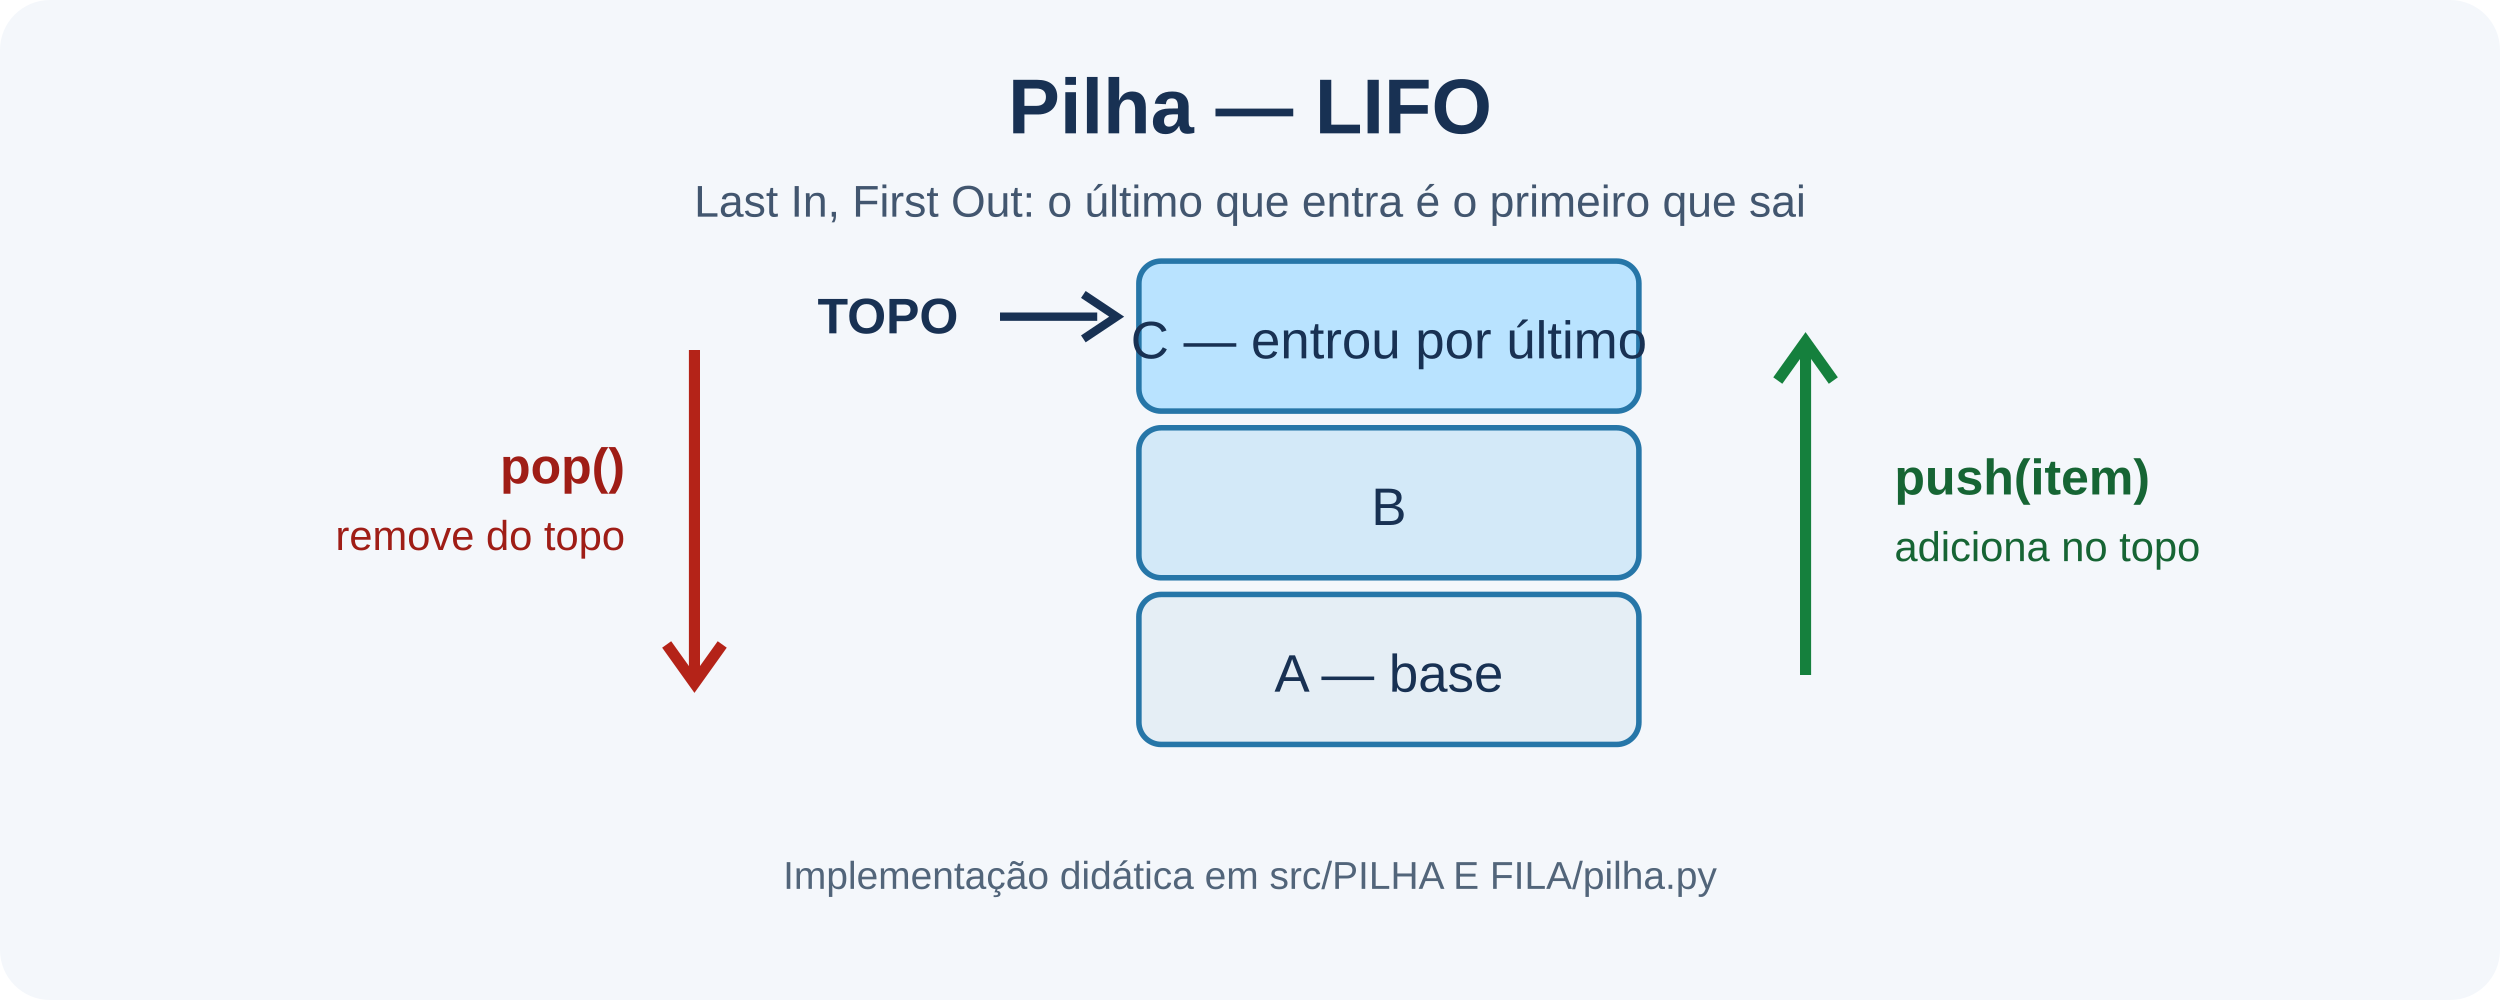
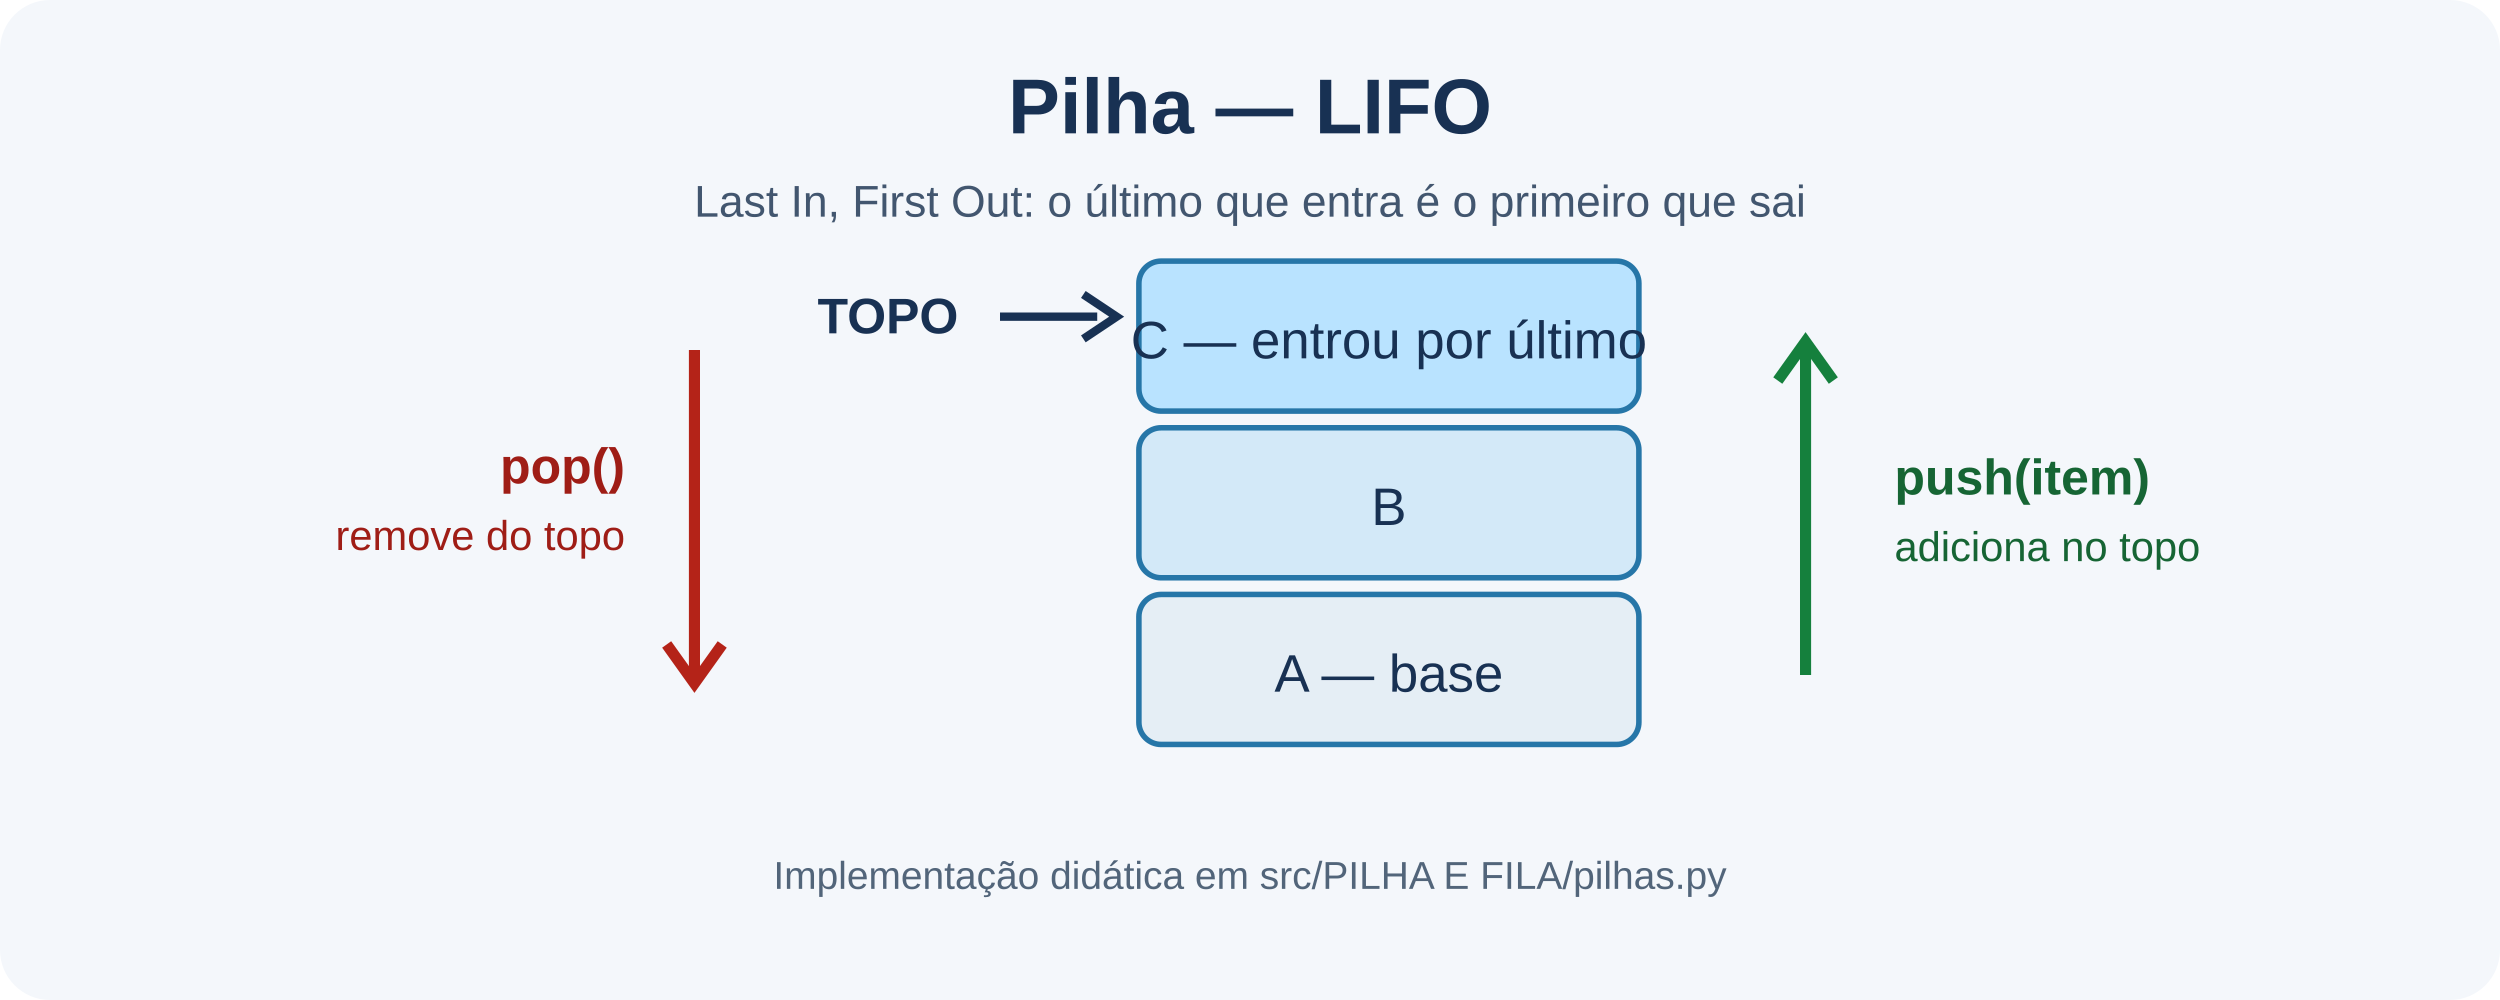
<svg xmlns="http://www.w3.org/2000/svg" width="900" height="360" viewBox="0 0 900 360" role="img" aria-labelledby="title desc">
  <rect width="900" height="360" rx="18" fill="#f4f7fb" />
  <text x="450" y="48" text-anchor="middle" font-family="Segoe UI, Arial, sans-serif" font-size="28" font-weight="700" fill="#183153">Pilha — LIFO</text>
  <text x="450" y="78" text-anchor="middle" font-family="Segoe UI, Arial, sans-serif" font-size="16" fill="#42566f">Last In, First Out: o último que entra é o primeiro que sai</text>
  <text x="345" y="120" text-anchor="end" font-family="Segoe UI, Arial, sans-serif" font-size="18" font-weight="700" fill="#183153">TOPO</text>
  <path d="M360 114h35" stroke="#183153" stroke-width="3" />
  <path d="m390 106 12 8-12 8" fill="none" stroke="#183153" stroke-width="3" />
  <rect x="410" y="94" width="180" height="54" rx="8" fill="#b9e3ff" stroke="#2676a8" stroke-width="2" />
  <rect x="410" y="154" width="180" height="54" rx="8" fill="#d3e9f8" stroke="#2676a8" stroke-width="2" />
  <rect x="410" y="214" width="180" height="54" rx="8" fill="#e5eef5" stroke="#2676a8" stroke-width="2" />
  <text x="500" y="129" text-anchor="middle" font-family="Segoe UI, Arial, sans-serif" font-size="19" fill="#183153">C — entrou por último</text>
  <text x="500" y="189" text-anchor="middle" font-family="Segoe UI, Arial, sans-serif" font-size="19" fill="#183153">B</text>
  <text x="500" y="249" text-anchor="middle" font-family="Segoe UI, Arial, sans-serif" font-size="19" fill="#183153">A — base</text>
  <path d="M650 243V126" stroke="#15803d" stroke-width="4" />
  <path d="m640 137 10-14 10 14" fill="none" stroke="#15803d" stroke-width="4" />
  <text x="682" y="178" font-family="Segoe UI, Arial, sans-serif" font-size="18" font-weight="700" fill="#166534">push(item)</text>
  <text x="682" y="202" font-family="Segoe UI, Arial, sans-serif" font-size="15" fill="#166534">adiciona no topo</text>
  <path d="M250 126v117" stroke="#b42318" stroke-width="4" />
  <path d="m240 232 10 14 10-14" fill="none" stroke="#b42318" stroke-width="4" />
  <text x="225" y="174" text-anchor="end" font-family="Segoe UI, Arial, sans-serif" font-size="18" font-weight="700" fill="#9f1d16">pop()</text>
  <text x="225" y="198" text-anchor="end" font-family="Segoe UI, Arial, sans-serif" font-size="15" fill="#9f1d16">remove do topo</text>
-   <text x="450" y="320" text-anchor="middle" font-family="Segoe UI, Arial, sans-serif" font-size="14" fill="#52657a">Implementação didática em src/PILHA E FILA/pilha.py</text>
+   <text x="450" y="320" text-anchor="middle" font-family="Segoe UI, Arial, sans-serif" font-size="14" fill="#52657a">Implementação didática em src/PILHA E FILA/pilhas.py</text>
</svg>
